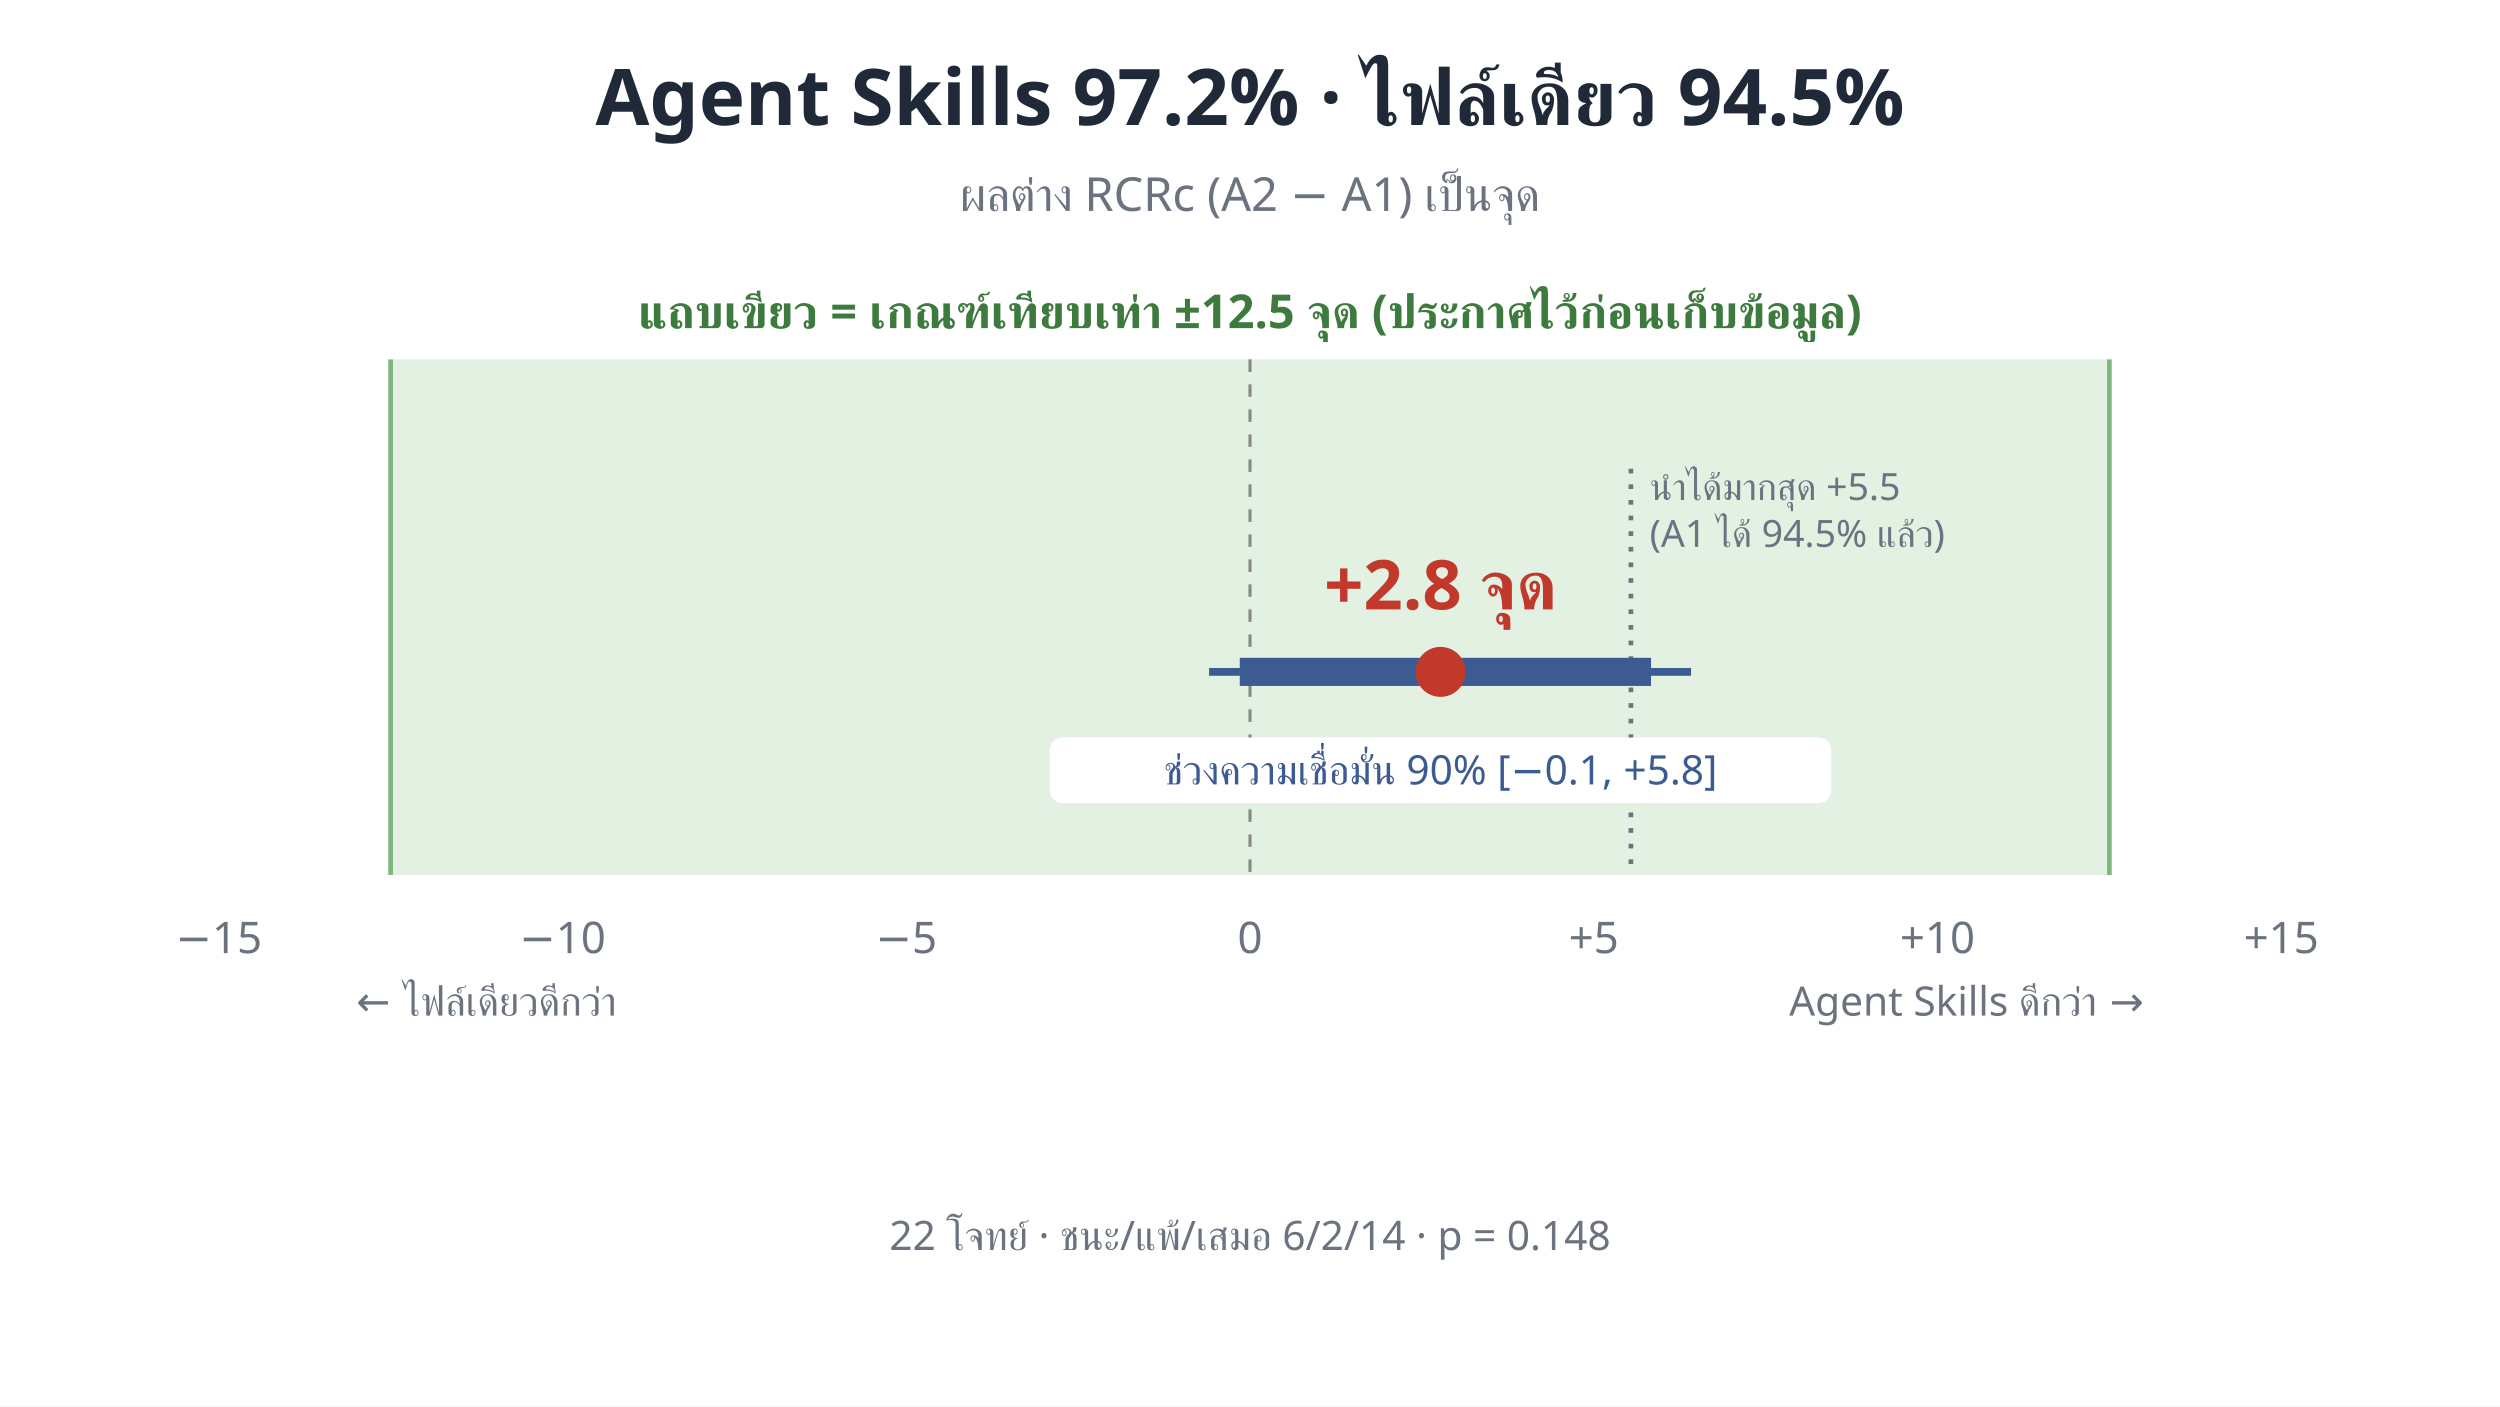
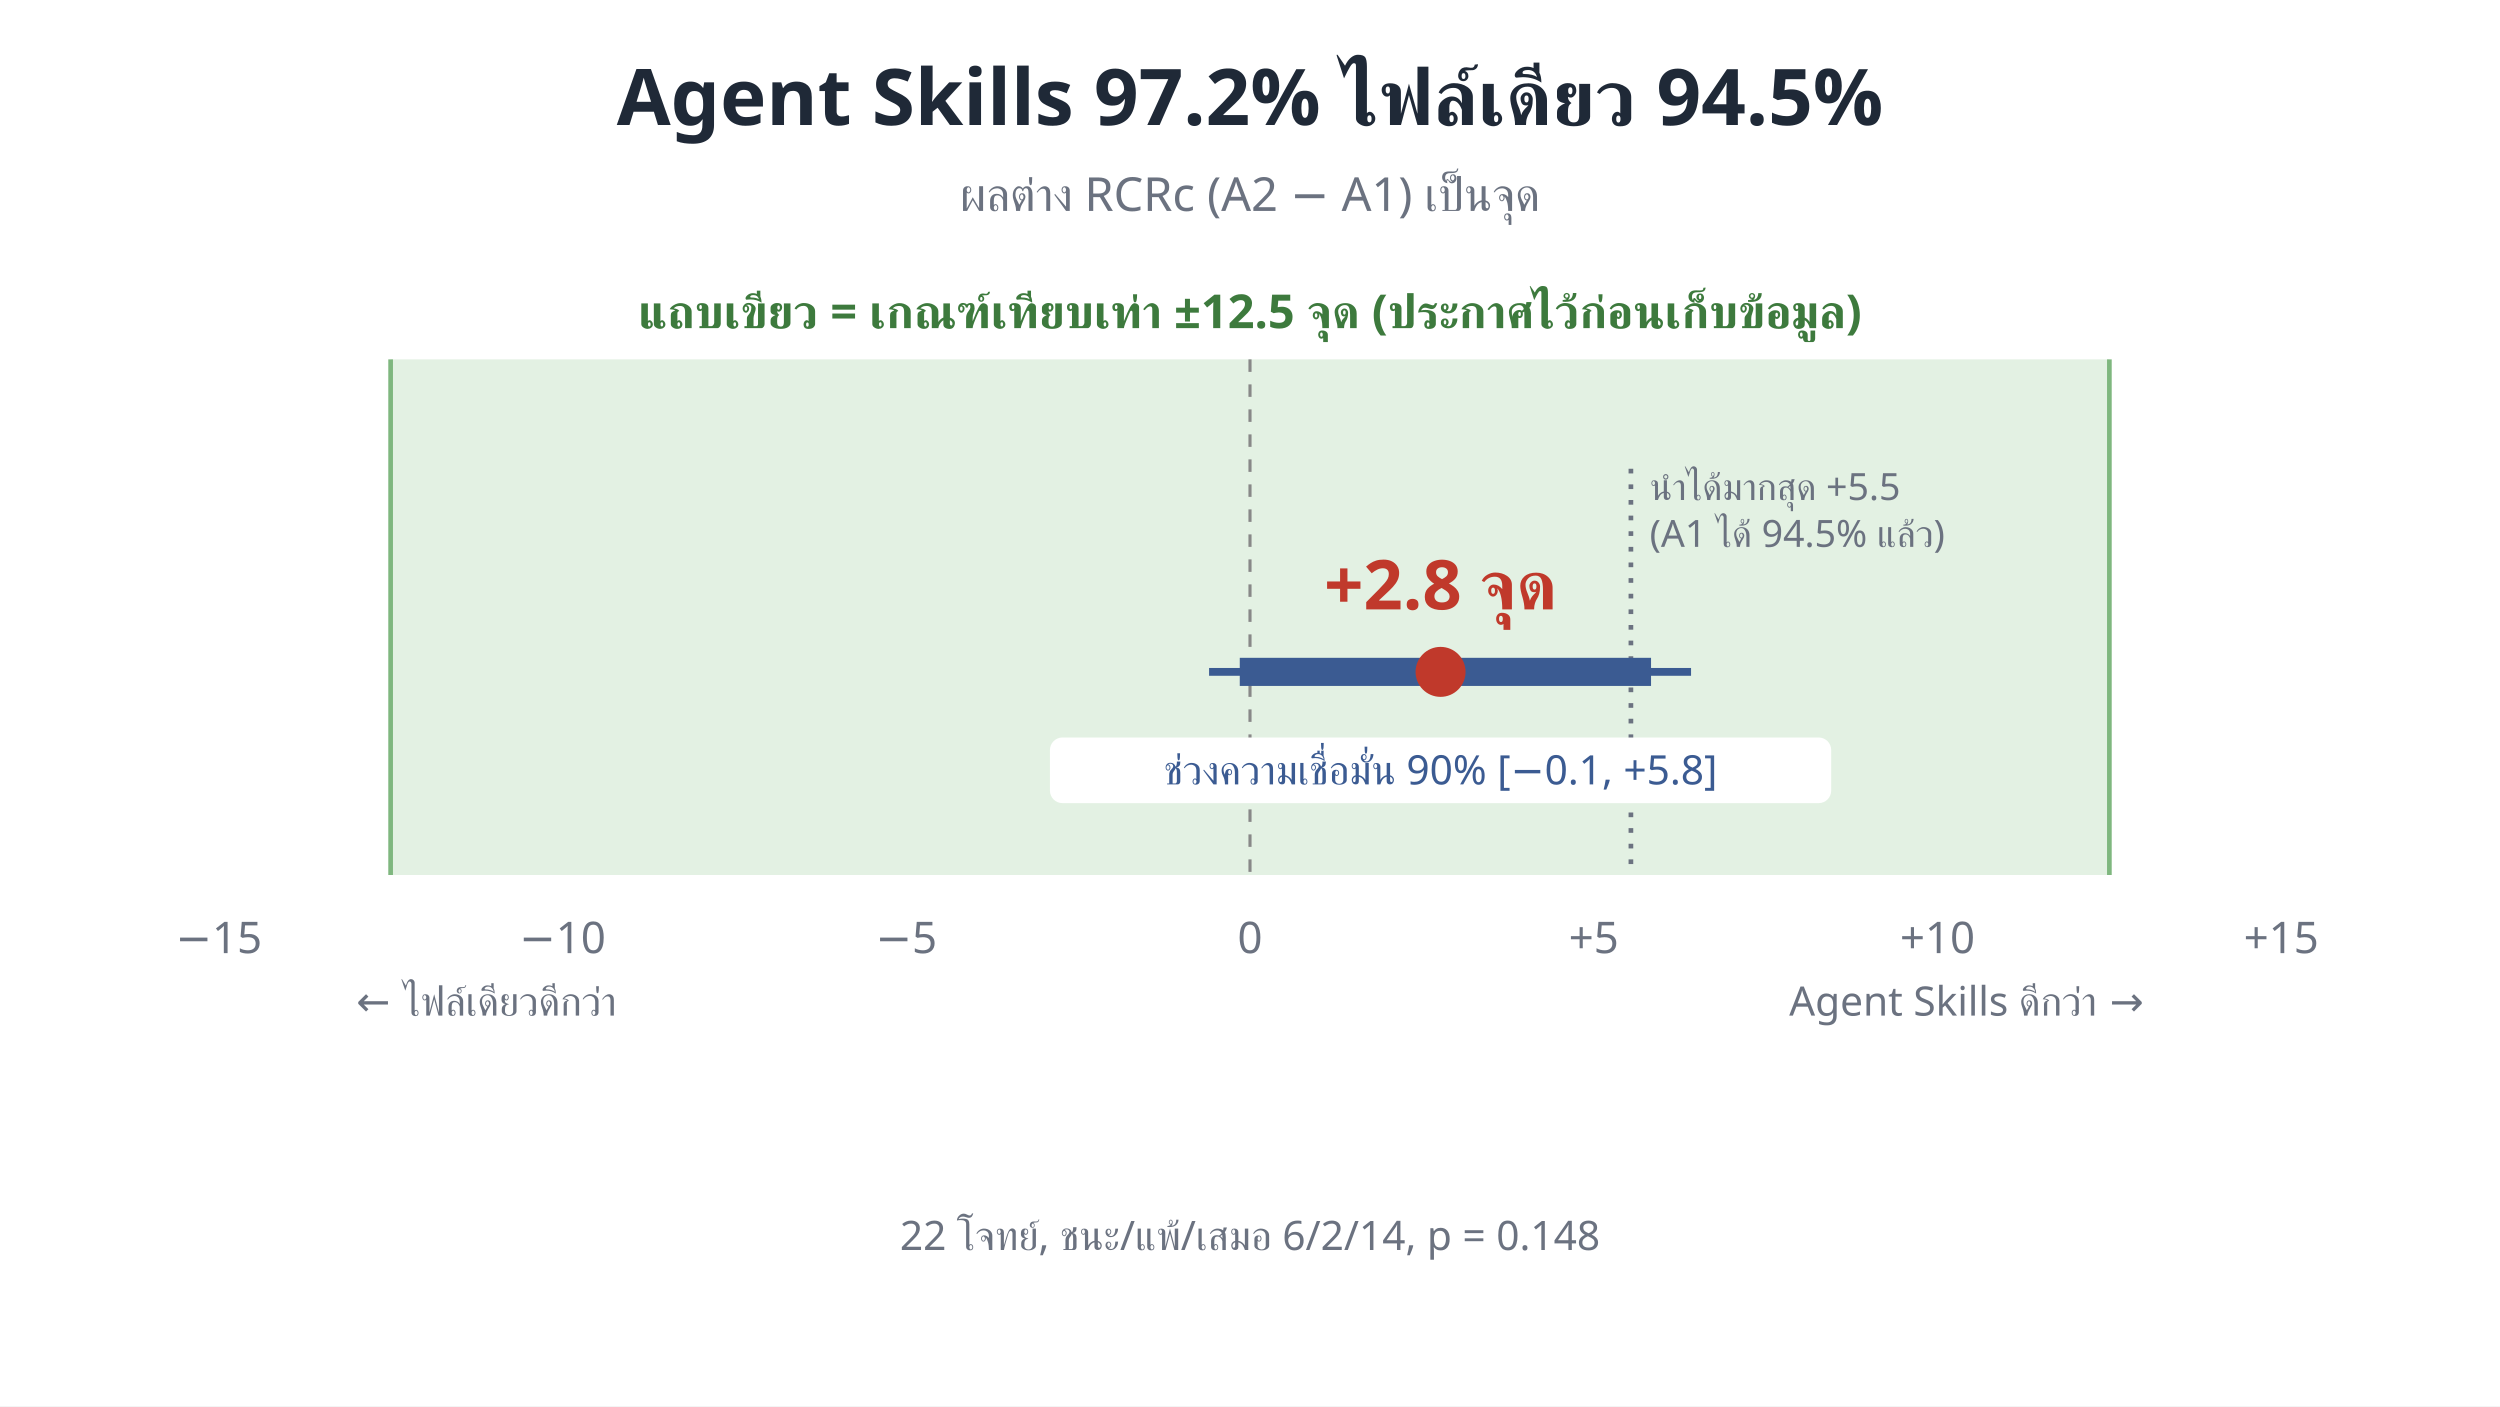
<svg xmlns="http://www.w3.org/2000/svg" width="1600" height="900" viewBox="0 0 1600 900">
  <rect width="100%" height="100%" fill="#fff" />
  <rect x="250" y="230" width="1100" height="330" fill="#e3f1e3" />
  <line x1="250" y1="230" x2="250" y2="560" stroke="#7fb77f" stroke-width="3" />
  <line x1="1350" y1="230" x2="1350" y2="560" stroke="#7fb77f" stroke-width="3" />
  <text x="800" y="210" font-family="DB ChuanPim PSU, TH Sarabun New, Tahoma, sans-serif" font-size="30" fill="#3d7a3d" text-anchor="middle" font-weight="700">แถบเขียว = เกณฑ์เทียบเท่า ±12.5 จุด (ประกาศไว้ก่อนเก็บข้อมูล)</text>
  <line x1="800" y1="230" x2="800" y2="560" stroke="#888" stroke-width="2" stroke-dasharray="8 8" />
  <line x1="1043.783" y1="300" x2="1043.783" y2="560" stroke="#6b7280" stroke-width="3" stroke-dasharray="3 7" />
  <text x="1055.783" y="320" font-family="DB ChuanPim PSU, TH Sarabun New, Tahoma, sans-serif" font-size="24" fill="#6b7280" text-anchor="start" font-weight="400">นำได้มากสุด +5.5</text>
  <text x="1055.783" y="350" font-family="DB ChuanPim PSU, TH Sarabun New, Tahoma, sans-serif" font-size="24" fill="#6b7280" text-anchor="start" font-weight="400">(A1 ได้ 94.5% แล้ว)</text>
  <line x1="773.81" y1="430" x2="1082.275" y2="430" stroke="#3b5b92" stroke-width="5" />
  <line x1="793.452" y1="430" x2="1056.667" y2="430" stroke="#3b5b92" stroke-width="18" stroke-linecap="butt" />
  <circle cx="921.958" cy="430" r="16" fill="#c0392b" />
  <text x="921.958" y="390" font-family="DB ChuanPim PSU, TH Sarabun New, Tahoma, sans-serif" font-size="44" fill="#c0392b" text-anchor="middle" font-weight="700">+2.8 จุด</text>
  <rect x="671.958" y="472" width="500" height="42" rx="8" fill="#fff" />
  <text x="921.958" y="502" font-family="DB ChuanPim PSU, TH Sarabun New, Tahoma, sans-serif" font-size="26" fill="#3b5b92" text-anchor="middle" font-weight="400">ช่วงความเชื่อมั่น 90% [−0.1, +5.8]</text>
  <text x="140" y="610" font-family="DB ChuanPim PSU, TH Sarabun New, Tahoma, sans-serif" font-size="28" fill="#6b7280" text-anchor="middle" font-weight="400">−15</text>
  <text x="360" y="610" font-family="DB ChuanPim PSU, TH Sarabun New, Tahoma, sans-serif" font-size="28" fill="#6b7280" text-anchor="middle" font-weight="400">−10</text>
  <text x="580" y="610" font-family="DB ChuanPim PSU, TH Sarabun New, Tahoma, sans-serif" font-size="28" fill="#6b7280" text-anchor="middle" font-weight="400">−5</text>
  <text x="800" y="610" font-family="DB ChuanPim PSU, TH Sarabun New, Tahoma, sans-serif" font-size="28" fill="#6b7280" text-anchor="middle" font-weight="400">0</text>
  <text x="1020" y="610" font-family="DB ChuanPim PSU, TH Sarabun New, Tahoma, sans-serif" font-size="28" fill="#6b7280" text-anchor="middle" font-weight="400">+5</text>
  <text x="1240" y="610" font-family="DB ChuanPim PSU, TH Sarabun New, Tahoma, sans-serif" font-size="28" fill="#6b7280" text-anchor="middle" font-weight="400">+10</text>
  <text x="1460" y="610" font-family="DB ChuanPim PSU, TH Sarabun New, Tahoma, sans-serif" font-size="28" fill="#6b7280" text-anchor="middle" font-weight="400">+15</text>
  <text x="228" y="650" font-family="DB ChuanPim PSU, TH Sarabun New, Tahoma, sans-serif" font-size="26" fill="#6b7280" text-anchor="start" font-weight="400">← ไฟล์เดียวดีกว่า</text>
  <text x="1372" y="650" font-family="DB ChuanPim PSU, TH Sarabun New, Tahoma, sans-serif" font-size="26" fill="#6b7280" text-anchor="end" font-weight="400">Agent Skills ดีกว่า →</text>
-   <text x="800" y="80" font-family="DB ChuanPim PSU, TH Sarabun New, Tahoma, sans-serif" font-size="50" fill="#1f2937" text-anchor="middle" font-weight="700">Agent Skills 97.2%  ·  ไฟล์เดียว 94.5%</text>
+   <text x="800" y="80" font-family="DB ChuanPim PSU, TH Sarabun New, Tahoma, sans-serif" font-size="50" fill="#1f2937" text-anchor="middle" font-weight="700">Agent Skills 97.2%   ไฟล์เดียว 94.5%</text>
  <text x="800" y="135" font-family="DB ChuanPim PSU, TH Sarabun New, Tahoma, sans-serif" font-size="30" fill="#6b7280" text-anchor="middle" font-weight="400">ผลต่าง RCRc (A2 − A1) เป็นจุด</text>
-   <text x="800" y="800" font-family="DB ChuanPim PSU, TH Sarabun New, Tahoma, sans-serif" font-size="26" fill="#6b7280" text-anchor="middle" font-weight="400">22 โจทย์ · ชนะ/แพ้/เสมอ 6/2/14 · p = 0.148</text>
+   <text x="800" y="800" font-family="DB ChuanPim PSU, TH Sarabun New, Tahoma, sans-serif" font-size="26" fill="#6b7280" text-anchor="middle" font-weight="400">22 โจทย์, ชนะ/แพ้/เสมอ 6/2/14, p = 0.148</text>
</svg>
